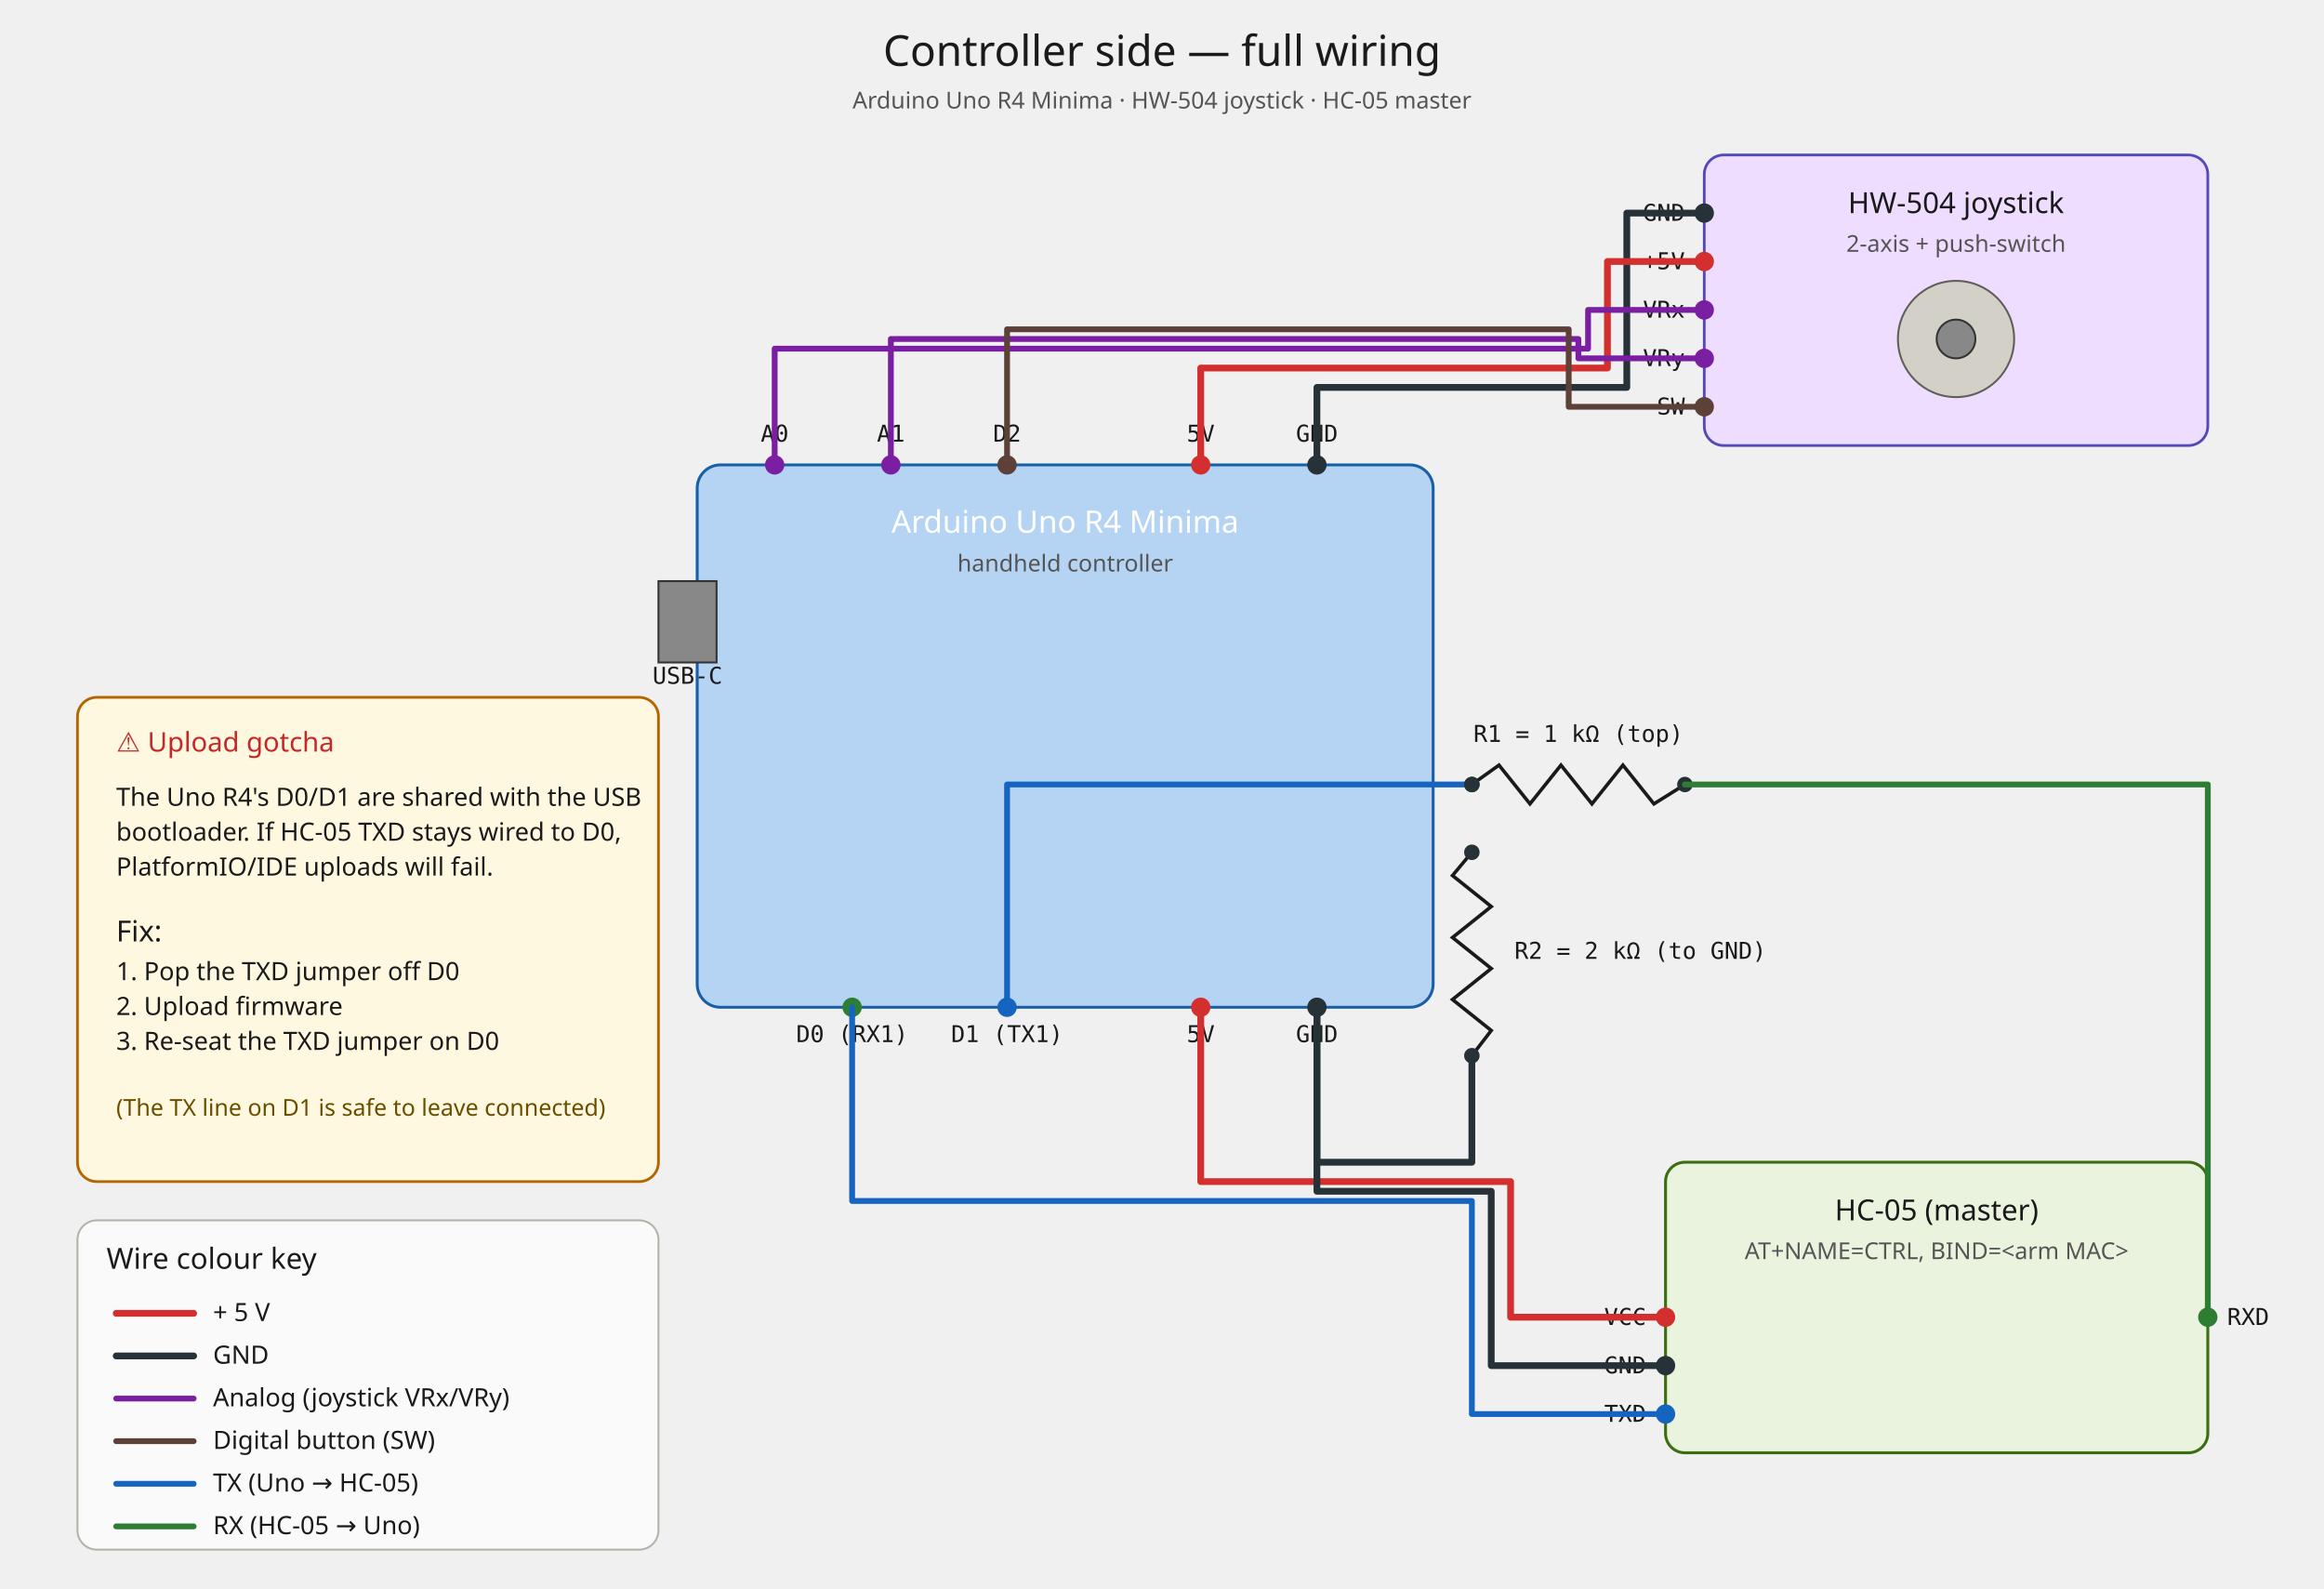
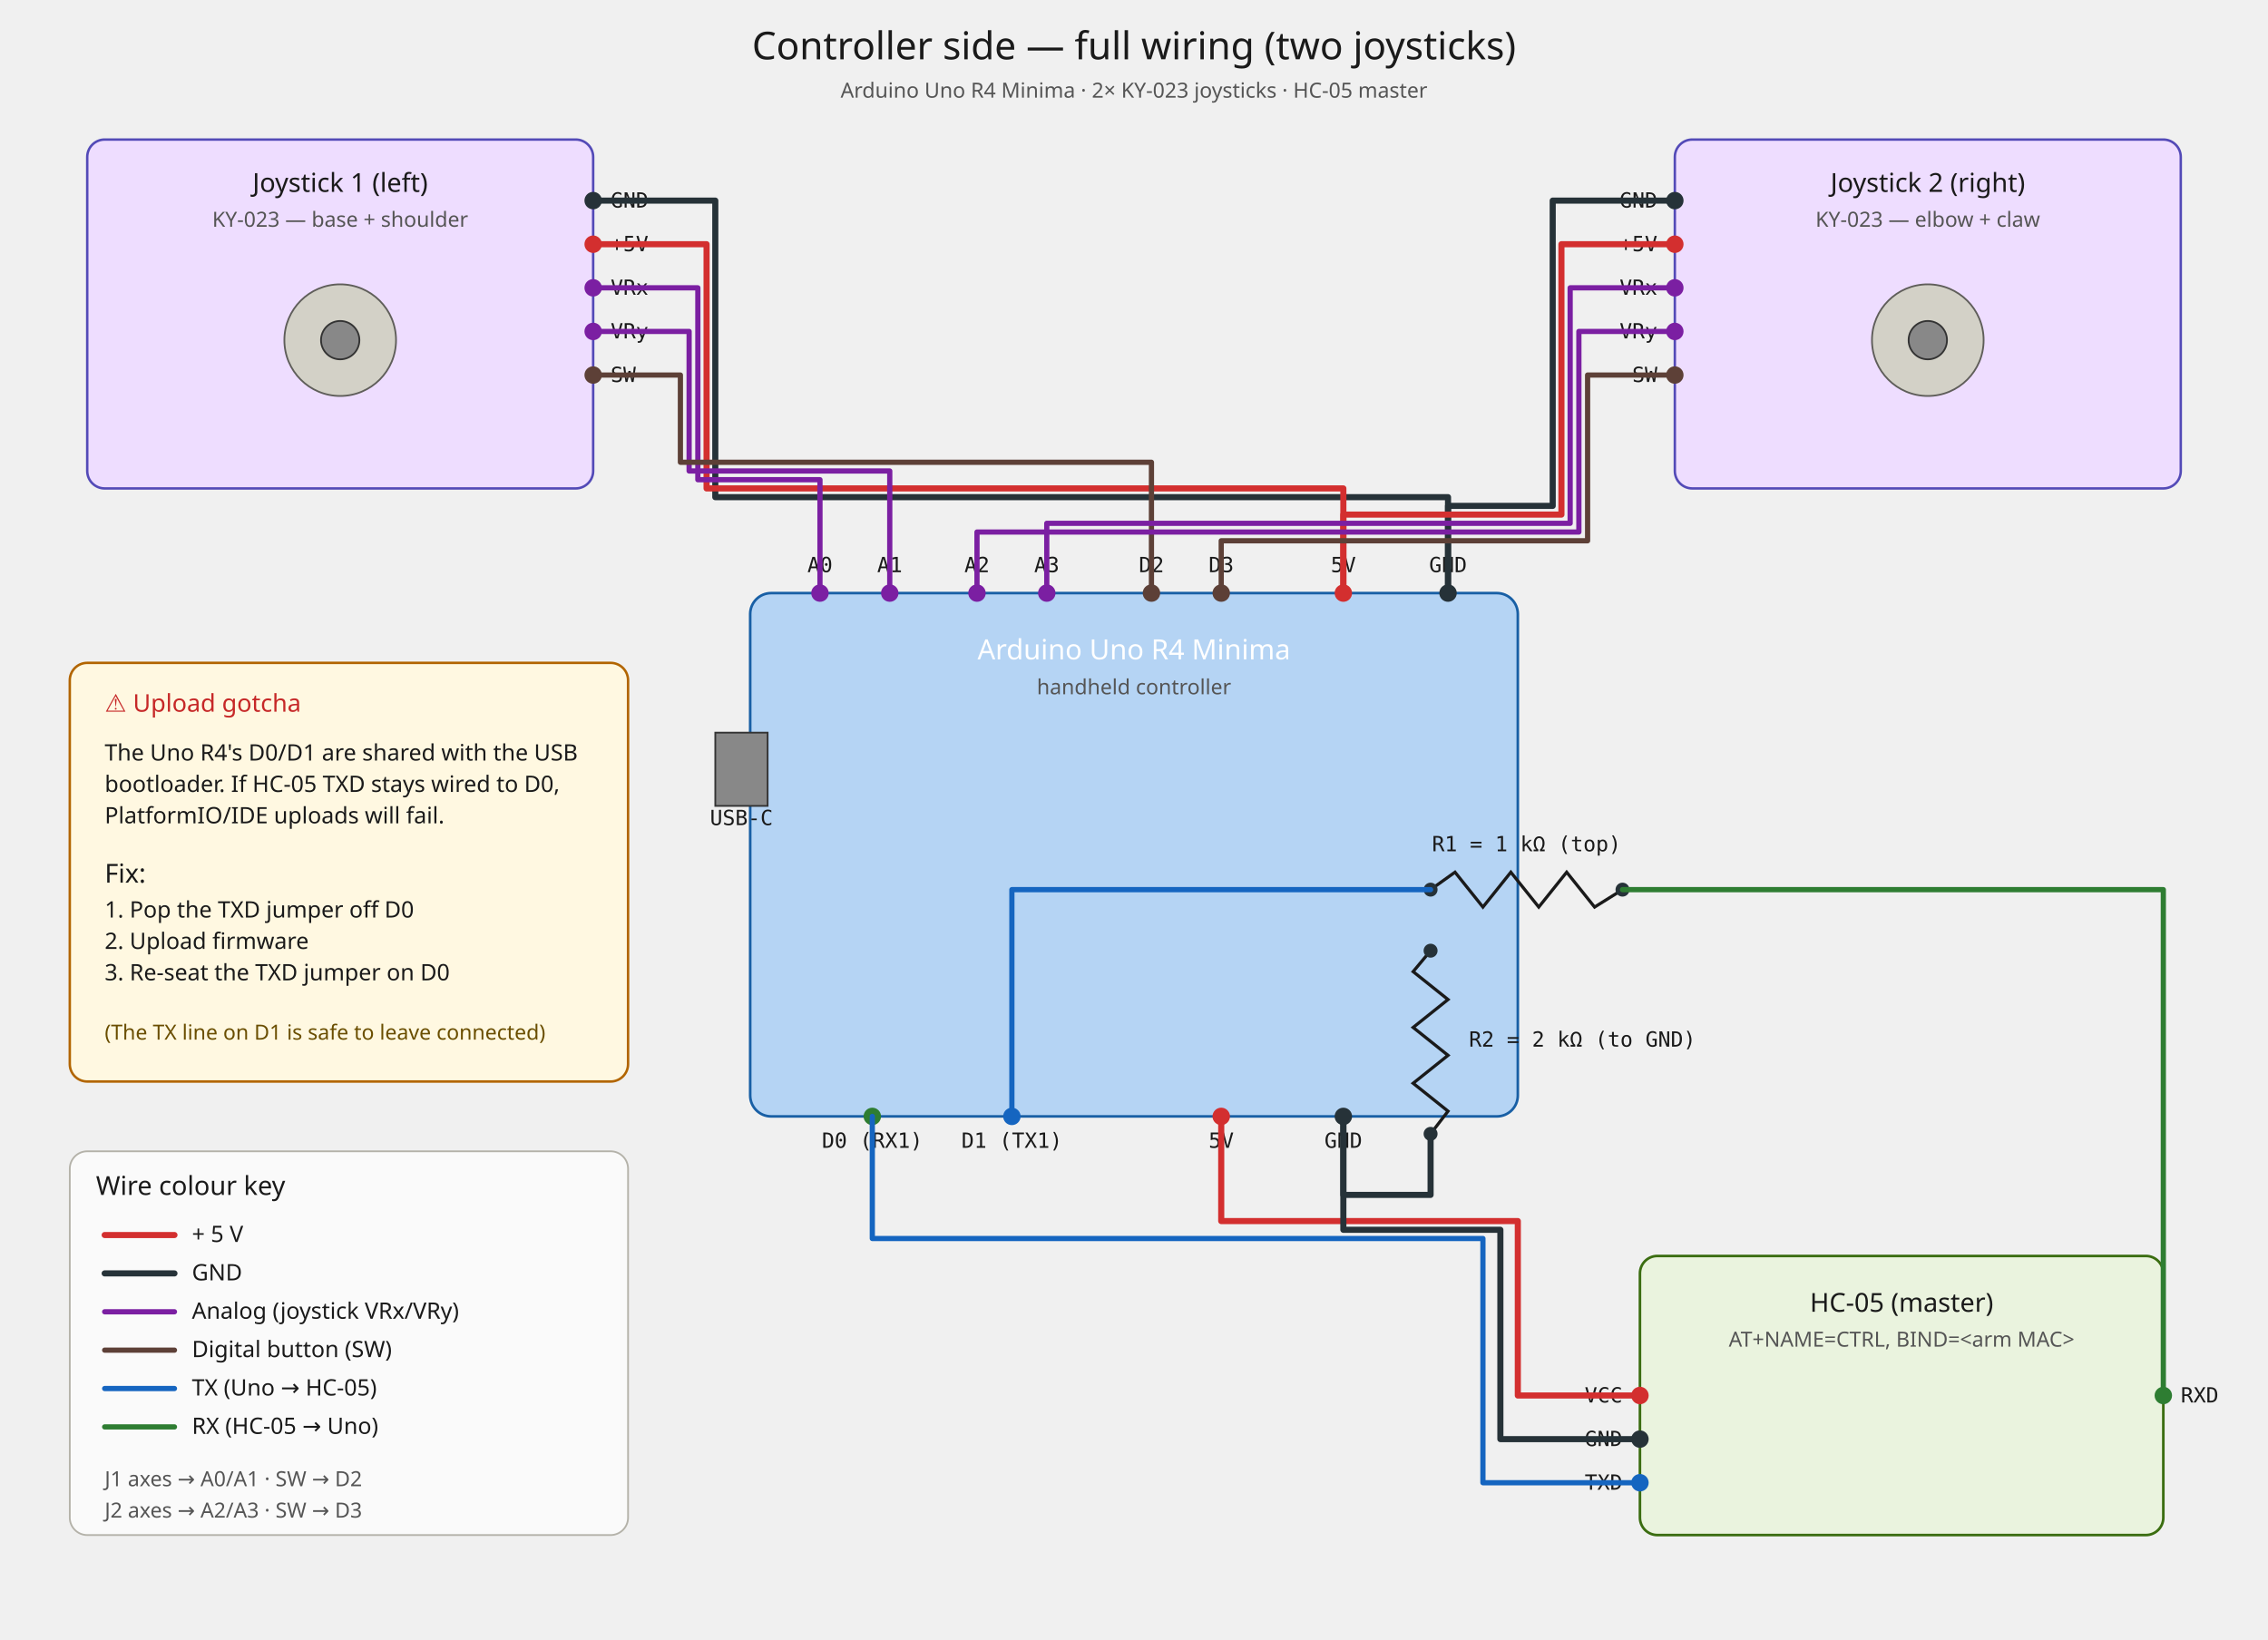
- <svg xmlns="http://www.w3.org/2000/svg" viewBox="0 0 1200 820" width="100%" role="img">
+ <svg xmlns="http://www.w3.org/2000/svg" viewBox="0 0 1300 940" width="100%" role="img">
  <style>
    .ttl { font: 500 22px system-ui, sans-serif; fill: #1a1a1a; }
    .h   { font: 500 15px system-ui, sans-serif; fill: #1a1a1a; }
    .hb  { font: 500 16px system-ui, sans-serif; fill: #ffffff; }
    .lbl { font: 400 13px system-ui, sans-serif; fill: #1a1a1a; }
    .sub { font: 400 12px system-ui, sans-serif; fill: #555; }
    .pin { font: 400 12px monospace; fill: #1a1a1a; }
    .warn{ font: 500 14px system-ui, sans-serif; fill: #c62828; }
    .note{ font: 400 12px system-ui, sans-serif; fill: #6a4e00; }
    .wpos{ stroke: #d32f2f; stroke-width: 3.5; fill: none; stroke-linecap: round; stroke-linejoin: round; }
    .wgnd{ stroke: #263238; stroke-width: 3.5; fill: none; stroke-linecap: round; stroke-linejoin: round; }
    .wtx { stroke: #1565C0; stroke-width: 3; fill: none; stroke-linecap: round; stroke-linejoin: round; }
    .wrx { stroke: #2E7D32; stroke-width: 3; fill: none; stroke-linecap: round; stroke-linejoin: round; }
    .wan { stroke: #7B1FA2; stroke-width: 3; fill: none; stroke-linecap: round; stroke-linejoin: round; }
    .wbtn{ stroke: #5D4037; stroke-width: 3; fill: none; stroke-linecap: round; stroke-linejoin: round; }
    .dot { fill: #263238; }
    .dotr{ fill: #d32f2f; }
    .resistor { stroke: #1a1a1a; stroke-width: 1.8; fill: none; }
    .legend-box{ fill: #fafafa; stroke: #b4b2a9; stroke-width: 1; }
  </style>
-   <text x="600" y="34" text-anchor="middle" class="ttl">Controller side — full wiring</text>
-   <text x="600" y="56" text-anchor="middle" class="sub">Arduino Uno R4 Minima · HW-504 joystick · HC-05 master</text>
-   <rect x="360" y="240" width="380" height="280" rx="12" fill="#B5D4F4" stroke="#185FA5" stroke-width="1.5" />
-   <text x="550" y="275" text-anchor="middle" class="hb" fill="#0C447C">Arduino Uno R4 Minima</text>
-   <text x="550" y="295" text-anchor="middle" class="sub" fill="#0C447C">handheld controller</text>
-   <rect x="340" y="300" width="30" height="42" fill="#888" stroke="#333" stroke-width="1" />
-   <text x="355" y="353" text-anchor="middle" class="pin">USB-C</text>
-   <circle cx="400" cy="240" r="5" fill="#7B1FA2" />
-   <text x="400" y="228" text-anchor="middle" class="pin">A0</text>
-   <circle cx="460" cy="240" r="5" fill="#7B1FA2" />
-   <text x="460" y="228" text-anchor="middle" class="pin">A1</text>
-   <circle cx="520" cy="240" r="5" fill="#5D4037" />
-   <text x="520" y="228" text-anchor="middle" class="pin">D2</text>
-   <circle cx="620" cy="240" r="5" class="dotr" />
-   <text x="620" y="228" text-anchor="middle" class="pin">5V</text>
-   <circle cx="680" cy="240" r="5" class="dot" />
-   <text x="680" y="228" text-anchor="middle" class="pin">GND</text>
-   <circle cx="440" cy="520" r="5" fill="#2E7D32" />
-   <text x="440" y="538" text-anchor="middle" class="pin">D0 (RX1)</text>
-   <circle cx="520" cy="520" r="5" fill="#1565C0" />
-   <text x="520" y="538" text-anchor="middle" class="pin">D1 (TX1)</text>
-   <circle cx="620" cy="520" r="5" class="dotr" />
-   <text x="620" y="538" text-anchor="middle" class="pin">5V</text>
-   <circle cx="680" cy="520" r="5" class="dot" />
-   <text x="680" y="538" text-anchor="middle" class="pin">GND</text>
-   <rect x="880" y="80" width="260" height="150" rx="10" fill="#EEDDFF" stroke="#534AB7" stroke-width="1.4" />
-   <text x="1010" y="110" text-anchor="middle" class="h" fill="#26215C">HW-504 joystick</text>
-   <text x="1010" y="130" text-anchor="middle" class="sub" fill="#26215C">2-axis + push-switch</text>
-   <circle cx="1010" cy="175" r="30" fill="#D3D1C7" stroke="#5F5E5A" stroke-width="1" />
-   <circle cx="1010" cy="175" r="10" fill="#888" stroke="#333" stroke-width="1" />
-   <circle cx="880" cy="110" r="5" class="dot" />
-   <text x="870" y="114" text-anchor="end" class="pin">GND</text>
-   <circle cx="880" cy="135" r="5" class="dotr" />
-   <text x="870" y="139" text-anchor="end" class="pin">+5V</text>
-   <circle cx="880" cy="160" r="5" fill="#7B1FA2" />
-   <text x="870" y="164" text-anchor="end" class="pin">VRx</text>
-   <circle cx="880" cy="185" r="5" fill="#7B1FA2" />
-   <text x="870" y="189" text-anchor="end" class="pin">VRy</text>
-   <circle cx="880" cy="210" r="5" fill="#5D4037" />
-   <text x="870" y="214" text-anchor="end" class="pin">SW</text>
-   <path class="wgnd" d="M 880 110 L 840 110 L 840 200 L 680 200 L 680 240" />
-   <path class="wpos" d="M 880 135 L 830 135 L 830 190 L 620 190 L 620 240" />
-   <path class="wan" d="M 880 160 L 820 160 L 820 180 L 400 180 L 400 240" />
-   <path class="wan" d="M 880 185 L 815 185 L 815 175 L 460 175 L 460 240" />
-   <path class="wbtn" d="M 880 210 L 810 210 L 810 170 L 520 170 L 520 240" />
-   <rect x="860" y="600" width="280" height="150" rx="10" fill="#EAF3DE" stroke="#3B6D11" stroke-width="1.5" />
-   <text x="1000" y="630" text-anchor="middle" class="h" fill="#27500A">HC-05 (master)</text>
-   <text x="1000" y="650" text-anchor="middle" class="sub" fill="#27500A">AT+NAME=CTRL, BIND=&lt;arm MAC&gt;</text>
-   <circle cx="860" cy="680" r="5" class="dotr" />
-   <text x="850" y="684" text-anchor="end" class="pin">VCC</text>
-   <circle cx="860" cy="705" r="5" class="dot" />
-   <text x="850" y="709" text-anchor="end" class="pin">GND</text>
-   <circle cx="860" cy="730" r="5" fill="#1565C0" />
-   <text x="850" y="734" text-anchor="end" class="pin">TXD</text>
-   <circle cx="1140" cy="680" r="5" fill="#2E7D32" />
-   <text x="1150" y="684" class="pin">RXD</text>
-   <path class="wpos" d="M 860 680 L 780 680 L 780 610 L 620 610 L 620 520" />
-   <path class="wgnd" d="M 860 705 L 770 705 L 770 615 L 680 615 L 680 520" />
-   <path class="wtx" d="M 860 730 L 760 730 L 760 620 L 440 620 L 440 520" />
-   <path d="M 760 405 L 774 395 L 790 415 L 806 395 L 822 415 L 838 395 L 854 415 L 870 405" class="resistor" />
-   <text x="815" y="383" text-anchor="middle" class="pin">R1 = 1 kΩ  (top)</text>
-   <circle cx="760" cy="405" r="4" class="dot" />
-   <circle cx="870" cy="405" r="4" class="dot" />
-   <path d="M 760 440 L 750 452 L 770 468 L 750 484 L 770 500 L 750 516 L 770 532 L 760 545" class="resistor" />
-   <text x="782" y="495" class="pin">R2 = 2 kΩ  (to GND)</text>
-   <circle cx="760" cy="440" r="4" class="dot" />
-   <circle cx="760" cy="545" r="4" class="dot" />
-   <path class="wtx" d="M 520 520 L 520 405 L 760 405" />
-   <path class="wrx" d="M 870 405 L 1140 405 L 1140 680" />
-   <circle cx="760" cy="405" r="4" class="dot" />
-   <path class="wgnd" d="M 760 545 L 760 600 L 680 600 L 680 520" />
-   <rect x="40" y="360" width="300" height="250" rx="10" fill="#fff8e1" stroke="#b26500" stroke-width="1.4" />
-   <text x="60" y="388" class="warn">⚠ Upload gotcha</text>
-   <text x="60" y="416" class="lbl">The Uno R4's D0/D1 are shared with the USB</text>
-   <text x="60" y="434" class="lbl">bootloader. If HC-05 TXD stays wired to D0,</text>
-   <text x="60" y="452" class="lbl">PlatformIO/IDE uploads will fail.</text>
-   <text x="60" y="486" class="h">Fix:</text>
-   <text x="60" y="506" class="lbl">1. Pop the TXD jumper off D0</text>
-   <text x="60" y="524" class="lbl">2. Upload firmware</text>
-   <text x="60" y="542" class="lbl">3. Re-seat the TXD jumper on D0</text>
-   <text x="60" y="576" class="note">(The TX line on D1 is safe to leave connected)</text>
-   <rect x="40" y="630" width="300" height="170" rx="10" class="legend-box" />
-   <text x="55" y="655" class="h">Wire colour key</text>
-   <line x1="60" y1="678" x2="100" y2="678" class="wpos" />
-   <text x="110" y="682" class="lbl">+ 5 V</text>
-   <line x1="60" y1="700" x2="100" y2="700" class="wgnd" />
-   <text x="110" y="704" class="lbl">GND</text>
-   <line x1="60" y1="722" x2="100" y2="722" class="wan" />
-   <text x="110" y="726" class="lbl">Analog (joystick VRx/VRy)</text>
-   <line x1="60" y1="744" x2="100" y2="744" class="wbtn" />
-   <text x="110" y="748" class="lbl">Digital button (SW)</text>
-   <line x1="60" y1="766" x2="100" y2="766" class="wtx" />
-   <text x="110" y="770" class="lbl">TX (Uno → HC-05)</text>
-   <line x1="60" y1="788" x2="100" y2="788" class="wrx" />
-   <text x="110" y="792" class="lbl">RX (HC-05 → Uno)</text>
+   <text x="650" y="34" text-anchor="middle" class="ttl">Controller side — full wiring (two joysticks)</text>
+   <text x="650" y="56" text-anchor="middle" class="sub">Arduino Uno R4 Minima · 2× KY-023 joysticks · HC-05 master</text>
+   <rect x="430" y="340" width="440" height="300" rx="12" fill="#B5D4F4" stroke="#185FA5" stroke-width="1.5" />
+   <text x="650" y="378" text-anchor="middle" class="hb" fill="#0C447C">Arduino Uno R4 Minima</text>
+   <text x="650" y="398" text-anchor="middle" class="sub" fill="#0C447C">handheld controller</text>
+   <rect x="410" y="420" width="30" height="42" fill="#888" stroke="#333" stroke-width="1" />
+   <text x="425" y="473" text-anchor="middle" class="pin">USB-C</text>
+   <circle cx="470" cy="340" r="5" fill="#7B1FA2" />
+   <text x="470" y="328" text-anchor="middle" class="pin">A0</text>
+   <circle cx="510" cy="340" r="5" fill="#7B1FA2" />
+   <text x="510" y="328" text-anchor="middle" class="pin">A1</text>
+   <circle cx="560" cy="340" r="5" fill="#7B1FA2" />
+   <text x="560" y="328" text-anchor="middle" class="pin">A2</text>
+   <circle cx="600" cy="340" r="5" fill="#7B1FA2" />
+   <text x="600" y="328" text-anchor="middle" class="pin">A3</text>
+   <circle cx="660" cy="340" r="5" fill="#5D4037" />
+   <text x="660" y="328" text-anchor="middle" class="pin">D2</text>
+   <circle cx="700" cy="340" r="5" fill="#5D4037" />
+   <text x="700" y="328" text-anchor="middle" class="pin">D3</text>
+   <circle cx="770" cy="340" r="5" class="dotr" />
+   <text x="770" y="328" text-anchor="middle" class="pin">5V</text>
+   <circle cx="830" cy="340" r="5" class="dot" />
+   <text x="830" y="328" text-anchor="middle" class="pin">GND</text>
+   <circle cx="500" cy="640" r="5" fill="#2E7D32" />
+   <text x="500" y="658" text-anchor="middle" class="pin">D0 (RX1)</text>
+   <circle cx="580" cy="640" r="5" fill="#1565C0" />
+   <text x="580" y="658" text-anchor="middle" class="pin">D1 (TX1)</text>
+   <circle cx="700" cy="640" r="5" class="dotr" />
+   <text x="700" y="658" text-anchor="middle" class="pin">5V</text>
+   <circle cx="770" cy="640" r="5" class="dot" />
+   <text x="770" y="658" text-anchor="middle" class="pin">GND</text>
+   <rect x="50" y="80" width="290" height="200" rx="10" fill="#EEDDFF" stroke="#534AB7" stroke-width="1.4" />
+   <text x="195" y="110" text-anchor="middle" class="h" fill="#26215C">Joystick 1 (left)</text>
+   <text x="195" y="130" text-anchor="middle" class="sub" fill="#26215C">KY-023 — base + shoulder</text>
+   <circle cx="195" cy="195" r="32" fill="#D3D1C7" stroke="#5F5E5A" stroke-width="1" />
+   <circle cx="195" cy="195" r="11" fill="#888" stroke="#333" stroke-width="1" />
+   <circle cx="340" cy="115" r="5" class="dot" />
+   <text x="350" y="119" class="pin">GND</text>
+   <circle cx="340" cy="140" r="5" class="dotr" />
+   <text x="350" y="144" class="pin">+5V</text>
+   <circle cx="340" cy="165" r="5" fill="#7B1FA2" />
+   <text x="350" y="169" class="pin">VRx</text>
+   <circle cx="340" cy="190" r="5" fill="#7B1FA2" />
+   <text x="350" y="194" class="pin">VRy</text>
+   <circle cx="340" cy="215" r="5" fill="#5D4037" />
+   <text x="350" y="219" class="pin">SW</text>
+   <path class="wgnd" d="M 340 115 L 410 115 L 410 285 L 830 285 L 830 340" />
+   <path class="wpos" d="M 340 140 L 405 140 L 405 280 L 770 280 L 770 340" />
+   <path class="wan" d="M 340 165 L 400 165 L 400 275 L 470 275 L 470 340" />
+   <path class="wan" d="M 340 190 L 395 190 L 395 270 L 510 270 L 510 340" />
+   <path class="wbtn" d="M 340 215 L 390 215 L 390 265 L 660 265 L 660 340" />
+   <rect x="960" y="80" width="290" height="200" rx="10" fill="#EEDDFF" stroke="#534AB7" stroke-width="1.4" />
+   <text x="1105" y="110" text-anchor="middle" class="h" fill="#26215C">Joystick 2 (right)</text>
+   <text x="1105" y="130" text-anchor="middle" class="sub" fill="#26215C">KY-023 — elbow + claw</text>
+   <circle cx="1105" cy="195" r="32" fill="#D3D1C7" stroke="#5F5E5A" stroke-width="1" />
+   <circle cx="1105" cy="195" r="11" fill="#888" stroke="#333" stroke-width="1" />
+   <circle cx="960" cy="115" r="5" class="dot" />
+   <text x="950" y="119" text-anchor="end" class="pin">GND</text>
+   <circle cx="960" cy="140" r="5" class="dotr" />
+   <text x="950" y="144" text-anchor="end" class="pin">+5V</text>
+   <circle cx="960" cy="165" r="5" fill="#7B1FA2" />
+   <text x="950" y="169" text-anchor="end" class="pin">VRx</text>
+   <circle cx="960" cy="190" r="5" fill="#7B1FA2" />
+   <text x="950" y="194" text-anchor="end" class="pin">VRy</text>
+   <circle cx="960" cy="215" r="5" fill="#5D4037" />
+   <text x="950" y="219" text-anchor="end" class="pin">SW</text>
+   <path class="wgnd" d="M 960 115 L 890 115 L 890 290 L 830 290 L 830 340" />
+   <path class="wpos" d="M 960 140 L 895 140 L 895 295 L 770 295 L 770 340" />
+   <path class="wan" d="M 960 165 L 900 165 L 900 300 L 600 300 L 600 340" />
+   <path class="wan" d="M 960 190 L 905 190 L 905 305 L 560 305 L 560 340" />
+   <path class="wbtn" d="M 960 215 L 910 215 L 910 310 L 700 310 L 700 340" />
+   <rect x="940" y="720" width="300" height="160" rx="10" fill="#EAF3DE" stroke="#3B6D11" stroke-width="1.5" />
+   <text x="1090" y="752" text-anchor="middle" class="h" fill="#27500A">HC-05 (master)</text>
+   <text x="1090" y="772" text-anchor="middle" class="sub" fill="#27500A">AT+NAME=CTRL, BIND=&lt;arm MAC&gt;</text>
+   <circle cx="940" cy="800" r="5" class="dotr" />
+   <text x="930" y="804" text-anchor="end" class="pin">VCC</text>
+   <circle cx="940" cy="825" r="5" class="dot" />
+   <text x="930" y="829" text-anchor="end" class="pin">GND</text>
+   <circle cx="940" cy="850" r="5" fill="#1565C0" />
+   <text x="930" y="854" text-anchor="end" class="pin">TXD</text>
+   <circle cx="1240" cy="800" r="5" fill="#2E7D32" />
+   <text x="1250" y="804" class="pin">RXD</text>
+   <path class="wpos" d="M 940 800 L 870 800 L 870 700 L 700 700 L 700 640" />
+   <path class="wgnd" d="M 940 825 L 860 825 L 860 705 L 770 705 L 770 640" />
+   <path class="wtx" d="M 940 850 L 850 850 L 850 710 L 500 710 L 500 640" />
+   <path d="M 820 510 L 834 500 L 850 520 L 866 500 L 882 520 L 898 500 L 914 520 L 930 510" class="resistor" />
+   <text x="875" y="488" text-anchor="middle" class="pin">R1 = 1 kΩ  (top)</text>
+   <circle cx="820" cy="510" r="4" class="dot" />
+   <circle cx="930" cy="510" r="4" class="dot" />
+   <path d="M 820 545 L 810 557 L 830 573 L 810 589 L 830 605 L 810 621 L 830 637 L 820 650" class="resistor" />
+   <text x="842" y="600" class="pin">R2 = 2 kΩ  (to GND)</text>
+   <circle cx="820" cy="545" r="4" class="dot" />
+   <circle cx="820" cy="650" r="4" class="dot" />
+   <path class="wtx" d="M 580 640 L 580 510 L 820 510" />
+   <path class="wrx" d="M 930 510 L 1240 510 L 1240 800" />
+   <path class="wgnd" d="M 820 650 L 820 685 L 770 685 L 770 640" />
+   <rect x="40" y="380" width="320" height="240" rx="10" fill="#fff8e1" stroke="#b26500" stroke-width="1.4" />
+   <text x="60" y="408" class="warn">⚠ Upload gotcha</text>
+   <text x="60" y="436" class="lbl">The Uno R4's D0/D1 are shared with the USB</text>
+   <text x="60" y="454" class="lbl">bootloader. If HC-05 TXD stays wired to D0,</text>
+   <text x="60" y="472" class="lbl">PlatformIO/IDE uploads will fail.</text>
+   <text x="60" y="506" class="h">Fix:</text>
+   <text x="60" y="526" class="lbl">1. Pop the TXD jumper off D0</text>
+   <text x="60" y="544" class="lbl">2. Upload firmware</text>
+   <text x="60" y="562" class="lbl">3. Re-seat the TXD jumper on D0</text>
+   <text x="60" y="596" class="note">(The TX line on D1 is safe to leave connected)</text>
+   <rect x="40" y="660" width="320" height="220" rx="10" class="legend-box" />
+   <text x="55" y="685" class="h">Wire colour key</text>
+   <line x1="60" y1="708" x2="100" y2="708" class="wpos" />
+   <text x="110" y="712" class="lbl">+ 5 V</text>
+   <line x1="60" y1="730" x2="100" y2="730" class="wgnd" />
+   <text x="110" y="734" class="lbl">GND</text>
+   <line x1="60" y1="752" x2="100" y2="752" class="wan" />
+   <text x="110" y="756" class="lbl">Analog (joystick VRx/VRy)</text>
+   <line x1="60" y1="774" x2="100" y2="774" class="wbtn" />
+   <text x="110" y="778" class="lbl">Digital button (SW)</text>
+   <line x1="60" y1="796" x2="100" y2="796" class="wtx" />
+   <text x="110" y="800" class="lbl">TX (Uno → HC-05)</text>
+   <line x1="60" y1="818" x2="100" y2="818" class="wrx" />
+   <text x="110" y="822" class="lbl">RX (HC-05 → Uno)</text>
+   <text x="60" y="852" class="sub">J1 axes → A0/A1 · SW → D2</text>
+   <text x="60" y="870" class="sub">J2 axes → A2/A3 · SW → D3</text>
</svg>
